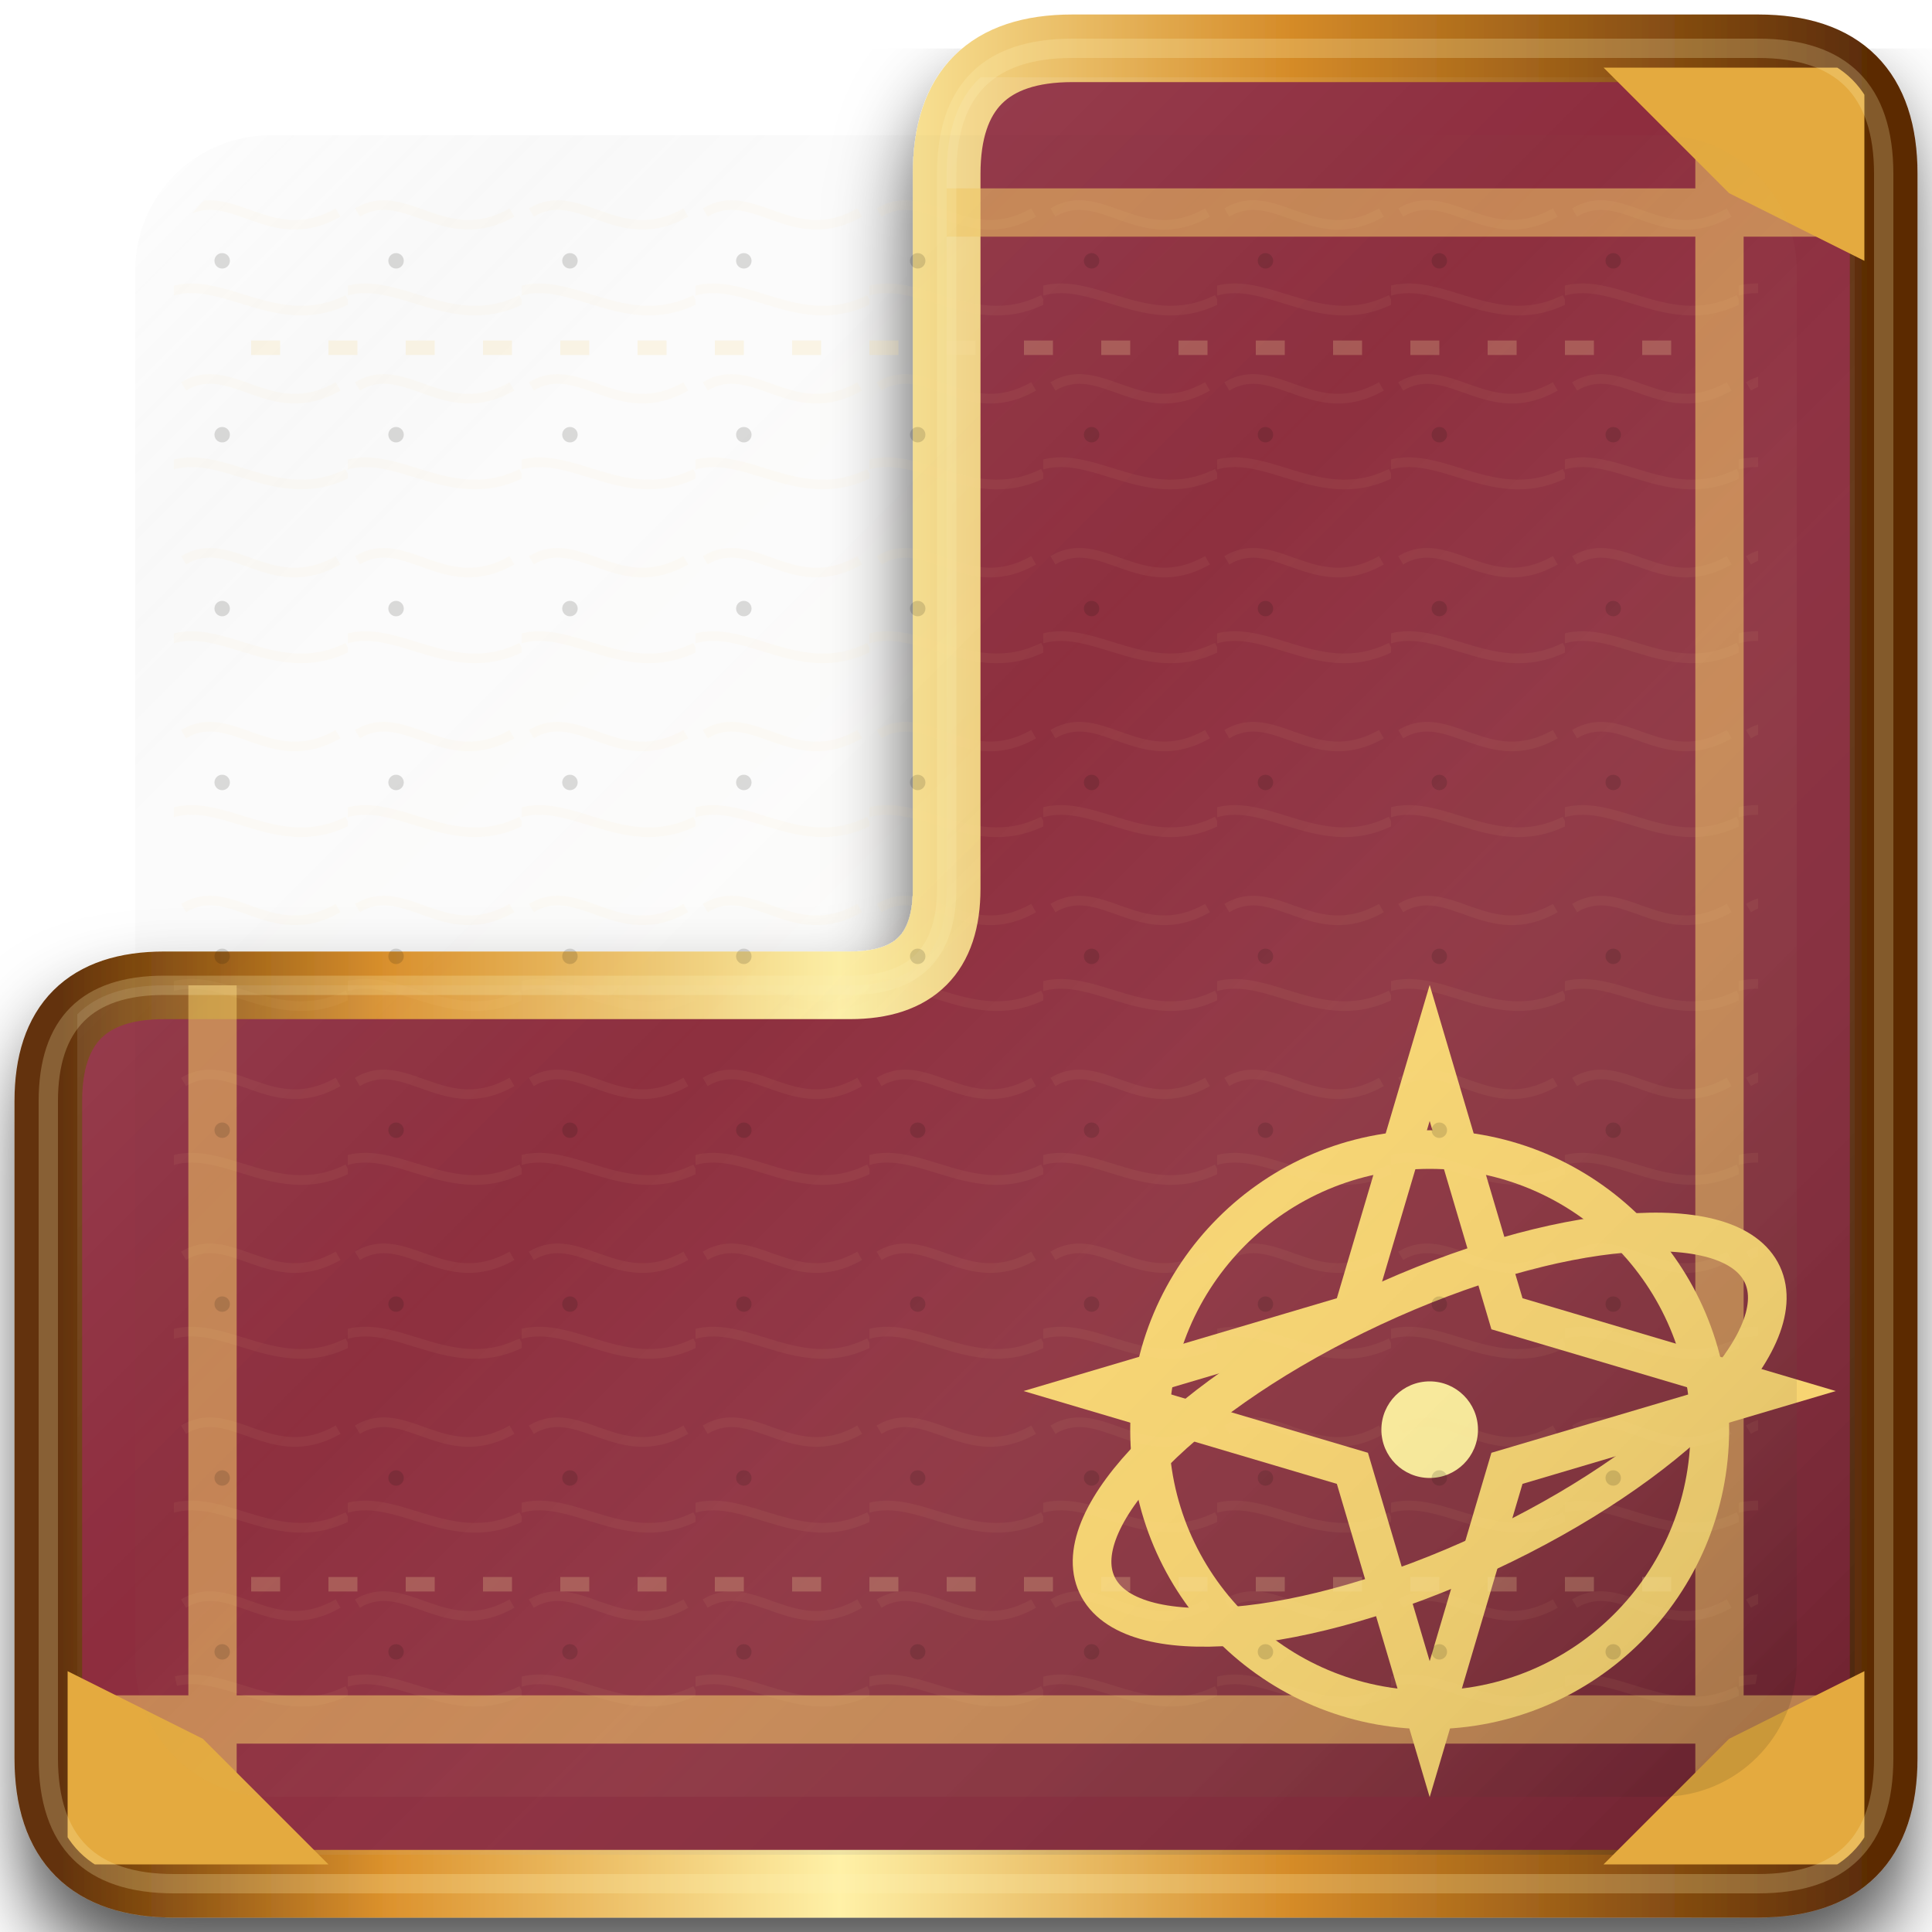
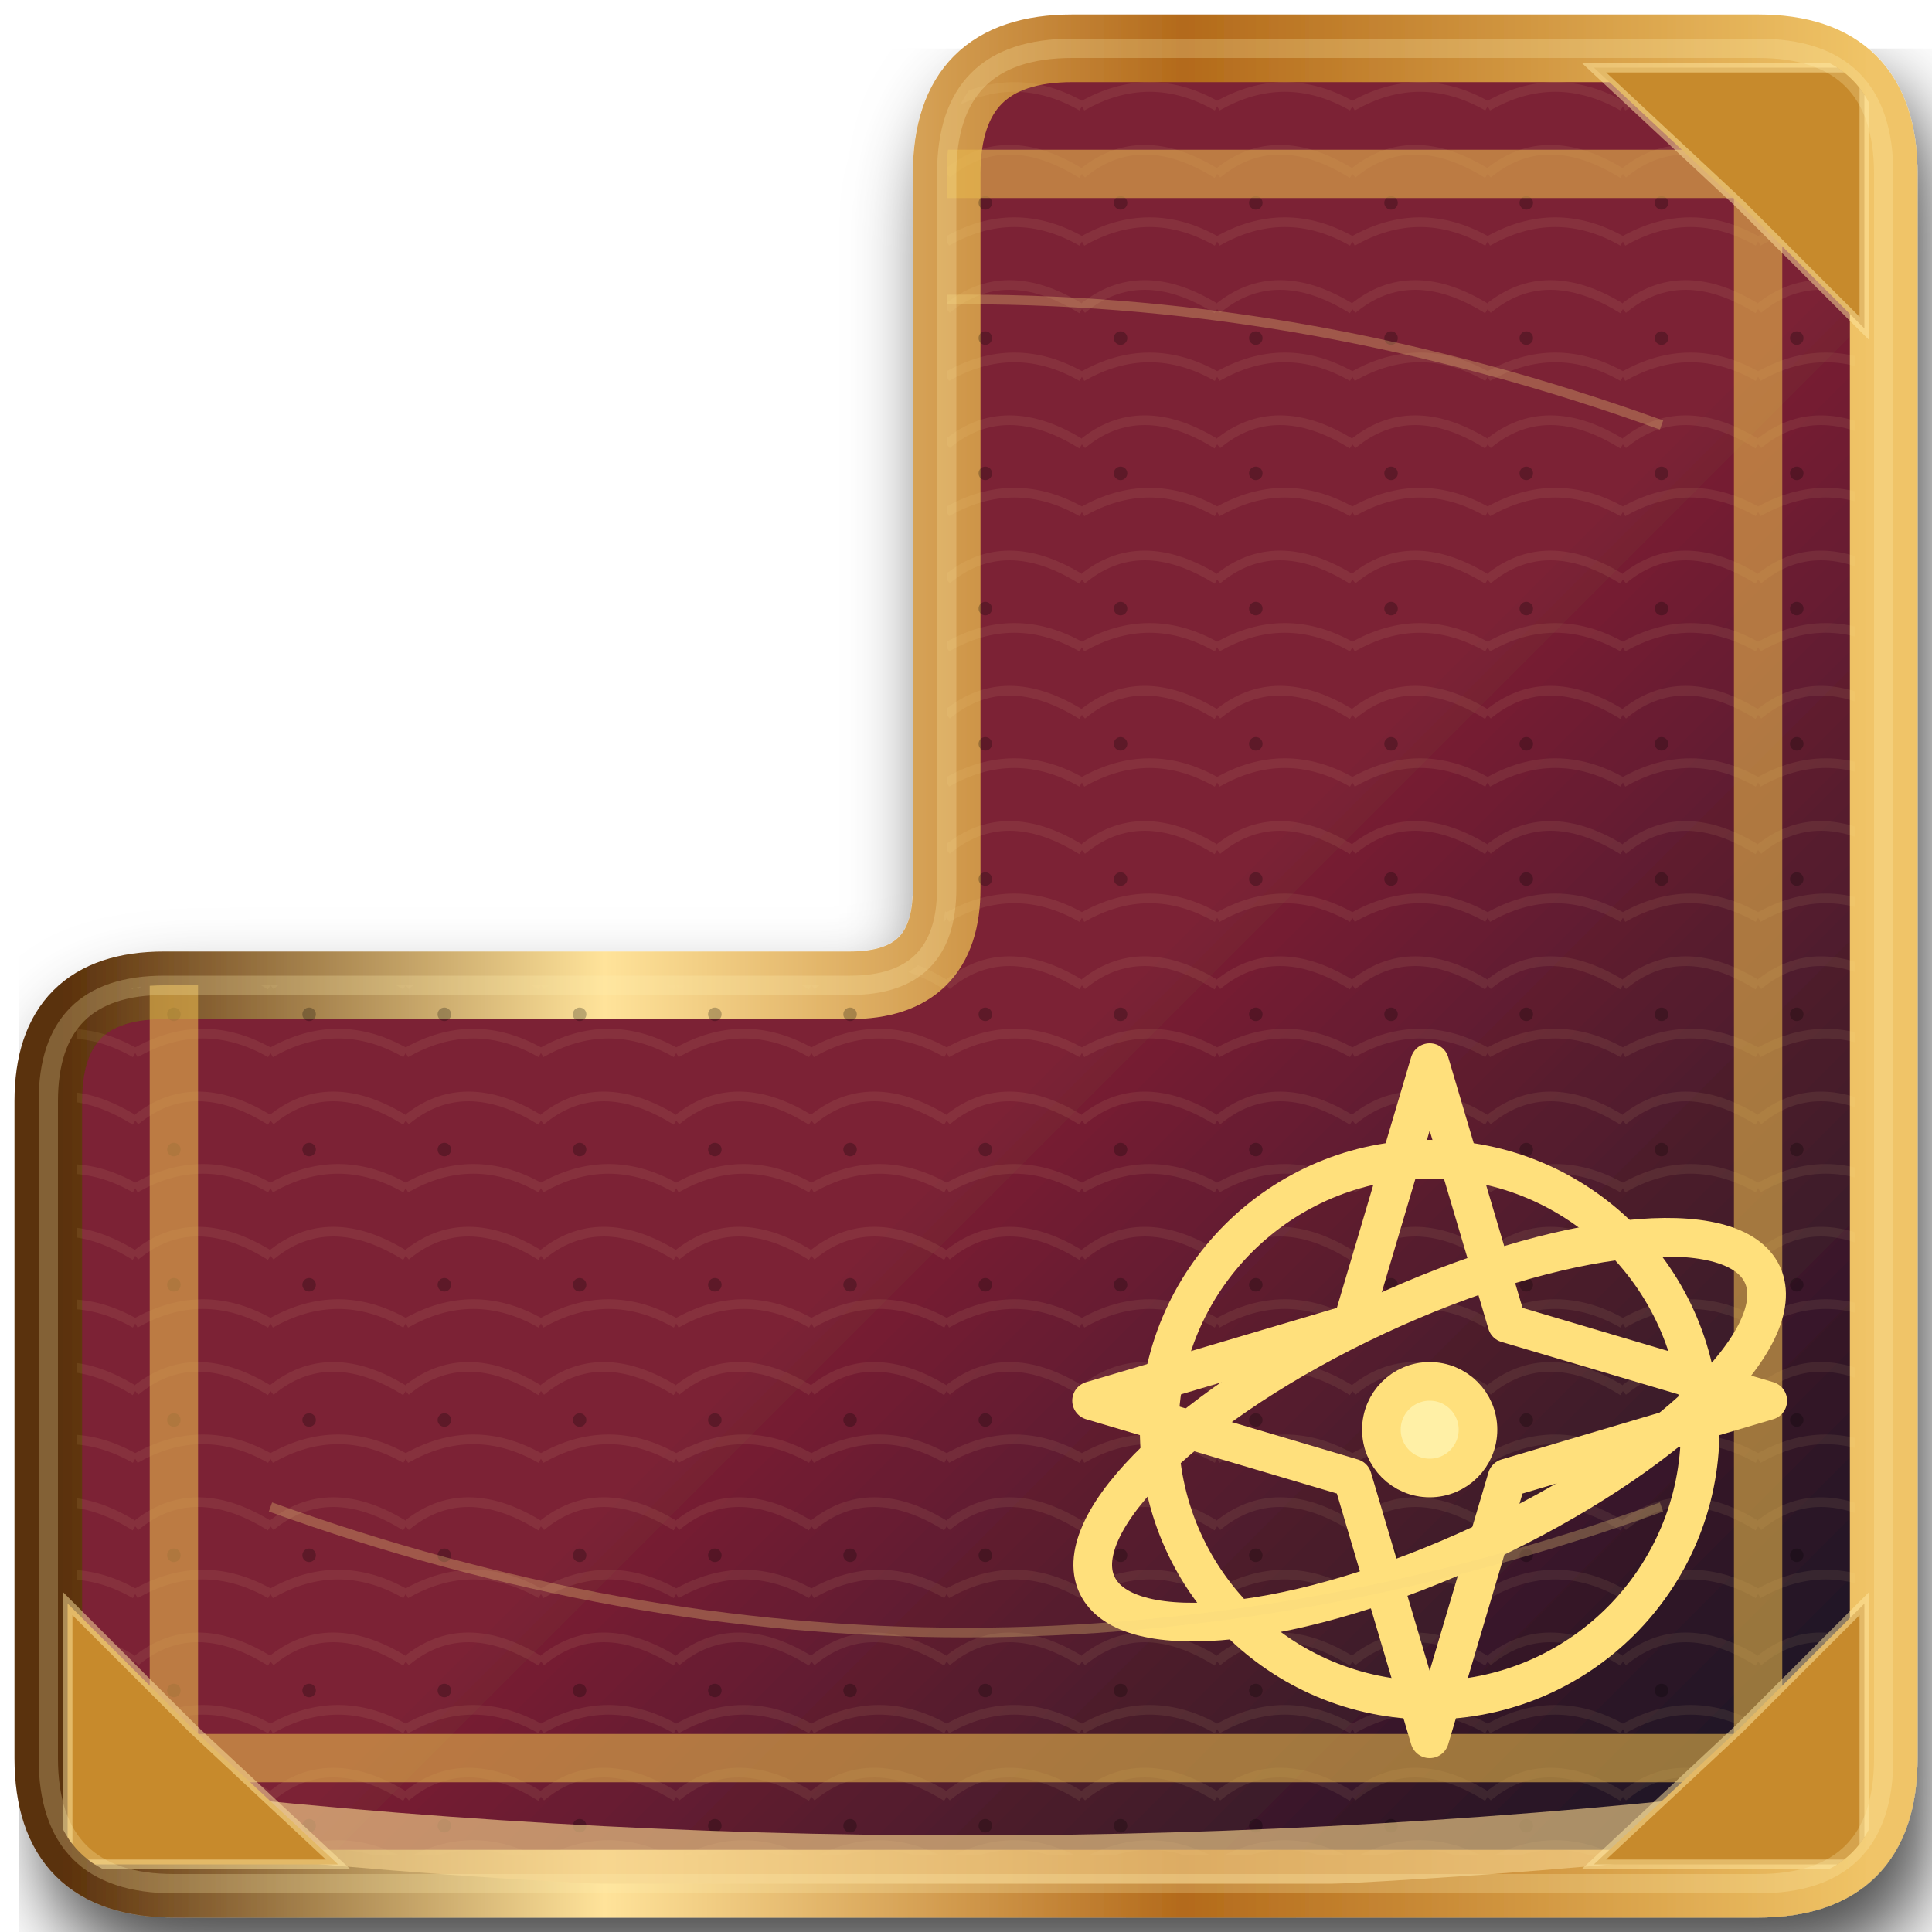
- <svg xmlns="http://www.w3.org/2000/svg" data-shape="L3-BR" data-missing="TL" data-role="celestial-codex" viewBox="0 0 200 200">
+ <svg xmlns="http://www.w3.org/2000/svg" data-shape="L3-BR" data-role="celestial-codex" viewBox="0 0 200 200">
  <defs>
-     <linearGradient id="gold" x1="0" x2="1">
-       <stop stop-color="#633307" />
-       <stop offset=".18" stop-color="#dc922d" />
-       <stop offset=".43" stop-color="#fff1a7" />
-       <stop offset=".68" stop-color="#d58b28" />
-       <stop offset="1" stop-color="#5b2c06" />
+     <linearGradient id="gold">
+       <stop stop-color="#5a300b" />
+       <stop offset=".3" stop-color="#ffe39a" />
+       <stop offset=".62" stop-color="#b36a1b" />
+       <stop offset="1" stop-color="#f0c467" />
    </linearGradient>
-     <linearGradient id="shine" x1="0" y1="0" x2="1" y2="1">
-       <stop stop-color="#fff" stop-opacity=".2" />
-       <stop offset=".45" stop-color="#fff" stop-opacity=".03" />
-       <stop offset="1" stop-color="#000" stop-opacity=".24" />
+     <linearGradient id="leather" x2="1" y2="1">
+       <stop stop-color="#7b2034" />
+       <stop offset=".55" stop-color="#7b2034" />
+       <stop offset="1" stop-color="#101522" />
    </linearGradient>
-     <filter id="s" x="-20%" y="-20%" width="150%" height="170%">
-       <feDropShadow dx="0" dy="5" stdDeviation="4" flood-color="#000" flood-opacity=".68" />
+     <pattern id="grain" width="14" height="14" patternUnits="userSpaceOnUse">
+       <path d="M0 4q6-5 14 0M0 11q7-4 14 0" fill="none" stroke="#ffe7a0" stroke-opacity=".08" />
+       <circle cx="4" cy="7" r=".7" fill="#000" opacity=".25" />
+     </pattern>
+     <clipPath id="sil">
+       <path d="M111 5H182Q195 5 195 18V182Q195 195 182 195H18Q5 195 5 182V114Q5 102 17 102H88Q98 102 98 92V18Q98 5 111 5Z" />
+     </clipPath>
+     <filter id="sh" x="-20%" y="-20%" width="150%" height="160%">
+       <feDropShadow dy="5" stdDeviation="4" flood-opacity=".7" />
    </filter>
-     <linearGradient id="leather" x1="0" y1="0" x2="1" y2="1">
-       <stop stop-color="#ffffff" stop-opacity=".16" />
-       <stop offset=".22" stop-color="#000" stop-opacity=".03" />
-       <stop offset=".62" stop-color="#fff0b0" stop-opacity=".08" />
-       <stop offset="1" stop-color="#000" stop-opacity=".28" />
-     </linearGradient>
-     <pattern id="grain" width="18" height="18" patternUnits="userSpaceOnUse">
-       <path d="M1 4c5-3 9 4 16 0M-2 13c6-4 12 4 20 0" fill="none" stroke="#f6df9b" stroke-opacity=".07" stroke-width="1" />
-       <circle cx="5" cy="9" r=".8" fill="#120b08" opacity=".18" />
-     </pattern>
  </defs>
-   <clipPath id="clip">
-     <path d="M111 5H182Q195 5 195 18V182Q195 195 182 195H18Q5 195 5 182V114Q5 102 17 102H88Q98 102 98 92V18Q98 5 111 5Z" />
-   </clipPath>
-   <path d="M111 5H182Q195 5 195 18V182Q195 195 182 195H18Q5 195 5 182V114Q5 102 17 102H88Q98 102 98 92V18Q98 5 111 5Z" fill="#8a2638" stroke="url(#gold)" stroke-width="7" stroke-linejoin="round" filter="url(#s)" />
-   <g clip-path="url(#clip)">
-     <rect x="8" y="8" width="184" height="184" fill="url(#shine)" />
-     <path d="M22 8V192M178 8V192M8 22H192M8 178H192" stroke="#f2c968" stroke-width="5" opacity=".56" />
-     <g fill="#e4aa3f">
-       <path d="M7 7h27L21 20 7 27Z" />
-       <path d="M193 7h-27l13 13 14 7Z" />
-       <path d="M7 193h27l-13-13-14-7Z" />
-       <path d="M193 193h-27l13-13 14-7Z" />
+   <path d="M111 5H182Q195 5 195 18V182Q195 195 182 195H18Q5 195 5 182V114Q5 102 17 102H88Q98 102 98 92V18Q98 5 111 5Z" fill="url(#leather)" stroke="url(#gold)" stroke-width="7" stroke-linejoin="round" filter="url(#sh)" />
+   <g clip-path="url(#sil)">
+     <rect x="8" y="8" width="184" height="184" fill="url(#grain)" />
+     <path d="M18 18H182M18 182H182M18 18V182M182 18V182" fill="none" stroke="#e6b64d" stroke-width="5" opacity=".6" />
+     <path d="M14 188Q100 198 186 188" fill="none" stroke="#f3d08a" stroke-width="6" opacity=".65" />
+     <g fill="#c78a2c" stroke="#ffe8a3" stroke-opacity=".5">
+       <path d="M7 7h28L20 21 7 34Z" />
+       <path d="M193 7h-28l15 14 13 13Z" />
+       <path d="M7 193h28l-15-14-13-13Z" />
+       <path d="M193 193h-28l15-14 13-13Z" />
+     </g>
+     <g transform="translate(148 148)" fill="none" stroke="#ffe07c" stroke-width="4" stroke-linejoin="round">
+       <circle r="28" />
+       <ellipse rx="38" ry="13" transform="rotate(-25)" />
+       <path d="M0-38l8 27 27 8-27 8-8 27-8-27-27-8 27-8Z" />
+       <circle r="5" fill="#fff0a6" />
+     </g>
+     <g fill="none" stroke="#f5d67c" stroke-opacity=".3">
+       <path d="M28 44Q100 18 172 44M28 156Q100 182 172 156" />
    </g>
  </g>
-   <g transform="translate(148 148)" fill="none" stroke="#f7d472" stroke-width="4">
-     <circle r="29" />
-     <ellipse rx="38" ry="14" transform="rotate(-25)" />
-     <path d="M0-39l8 27 27 8-27 8-8 27-8-27-27-8 27-8Z" />
-   </g>
-   <circle cx="148" cy="148" r="5" fill="#fff0a0" />
-   <path d="M111 5H182Q195 5 195 18V182Q195 195 182 195H18Q5 195 5 182V114Q5 102 17 102H88Q98 102 98 92V18Q98 5 111 5Z" fill="none" stroke="#fff3b5" stroke-opacity=".24" stroke-width="2" stroke-linejoin="round" />
-   <g pointer-events="none">
-     <rect x="14" y="14" width="172" height="172" rx="14" fill="url(#leather)" opacity=".48" />
-     <rect x="18" y="18" width="164" height="164" rx="10" fill="url(#grain)" opacity=".8" />
-     <path d="M26 36H174M26 164H174" stroke="#f8dda0" stroke-opacity=".24" stroke-width="1.5" stroke-dasharray="3 5" />
-   </g>
+   <path d="M111 5H182Q195 5 195 18V182Q195 195 182 195H18Q5 195 5 182V114Q5 102 17 102H88Q98 102 98 92V18Q98 5 111 5Z" fill="none" stroke="#fff0b0" stroke-opacity=".25" stroke-width="2" />
</svg>
